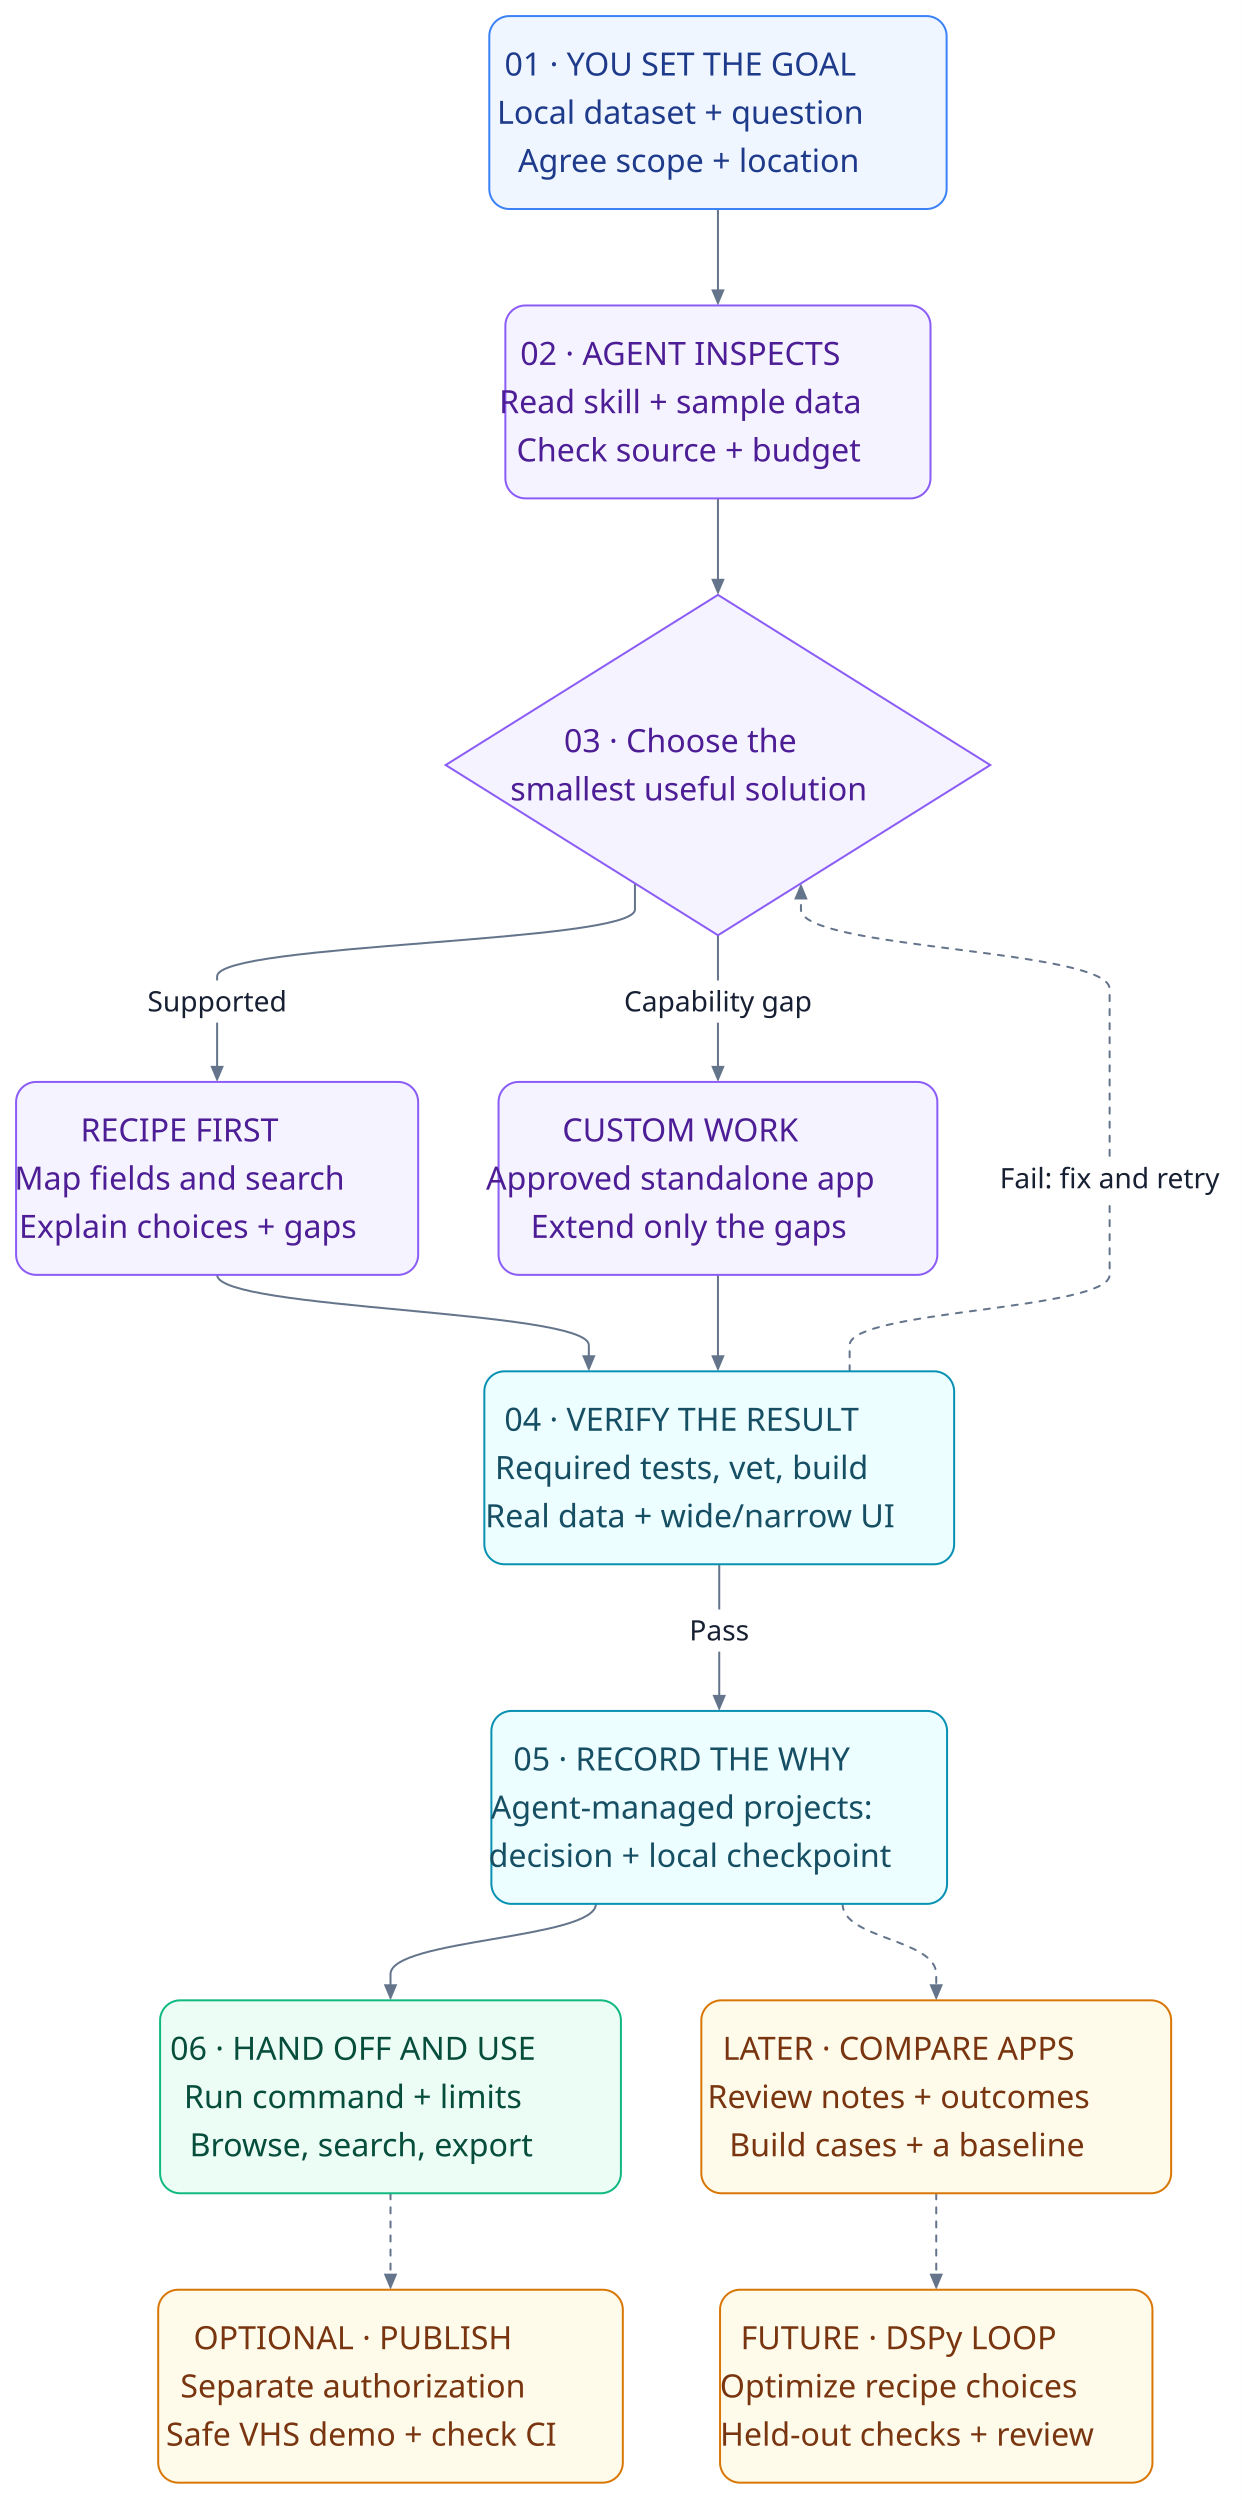
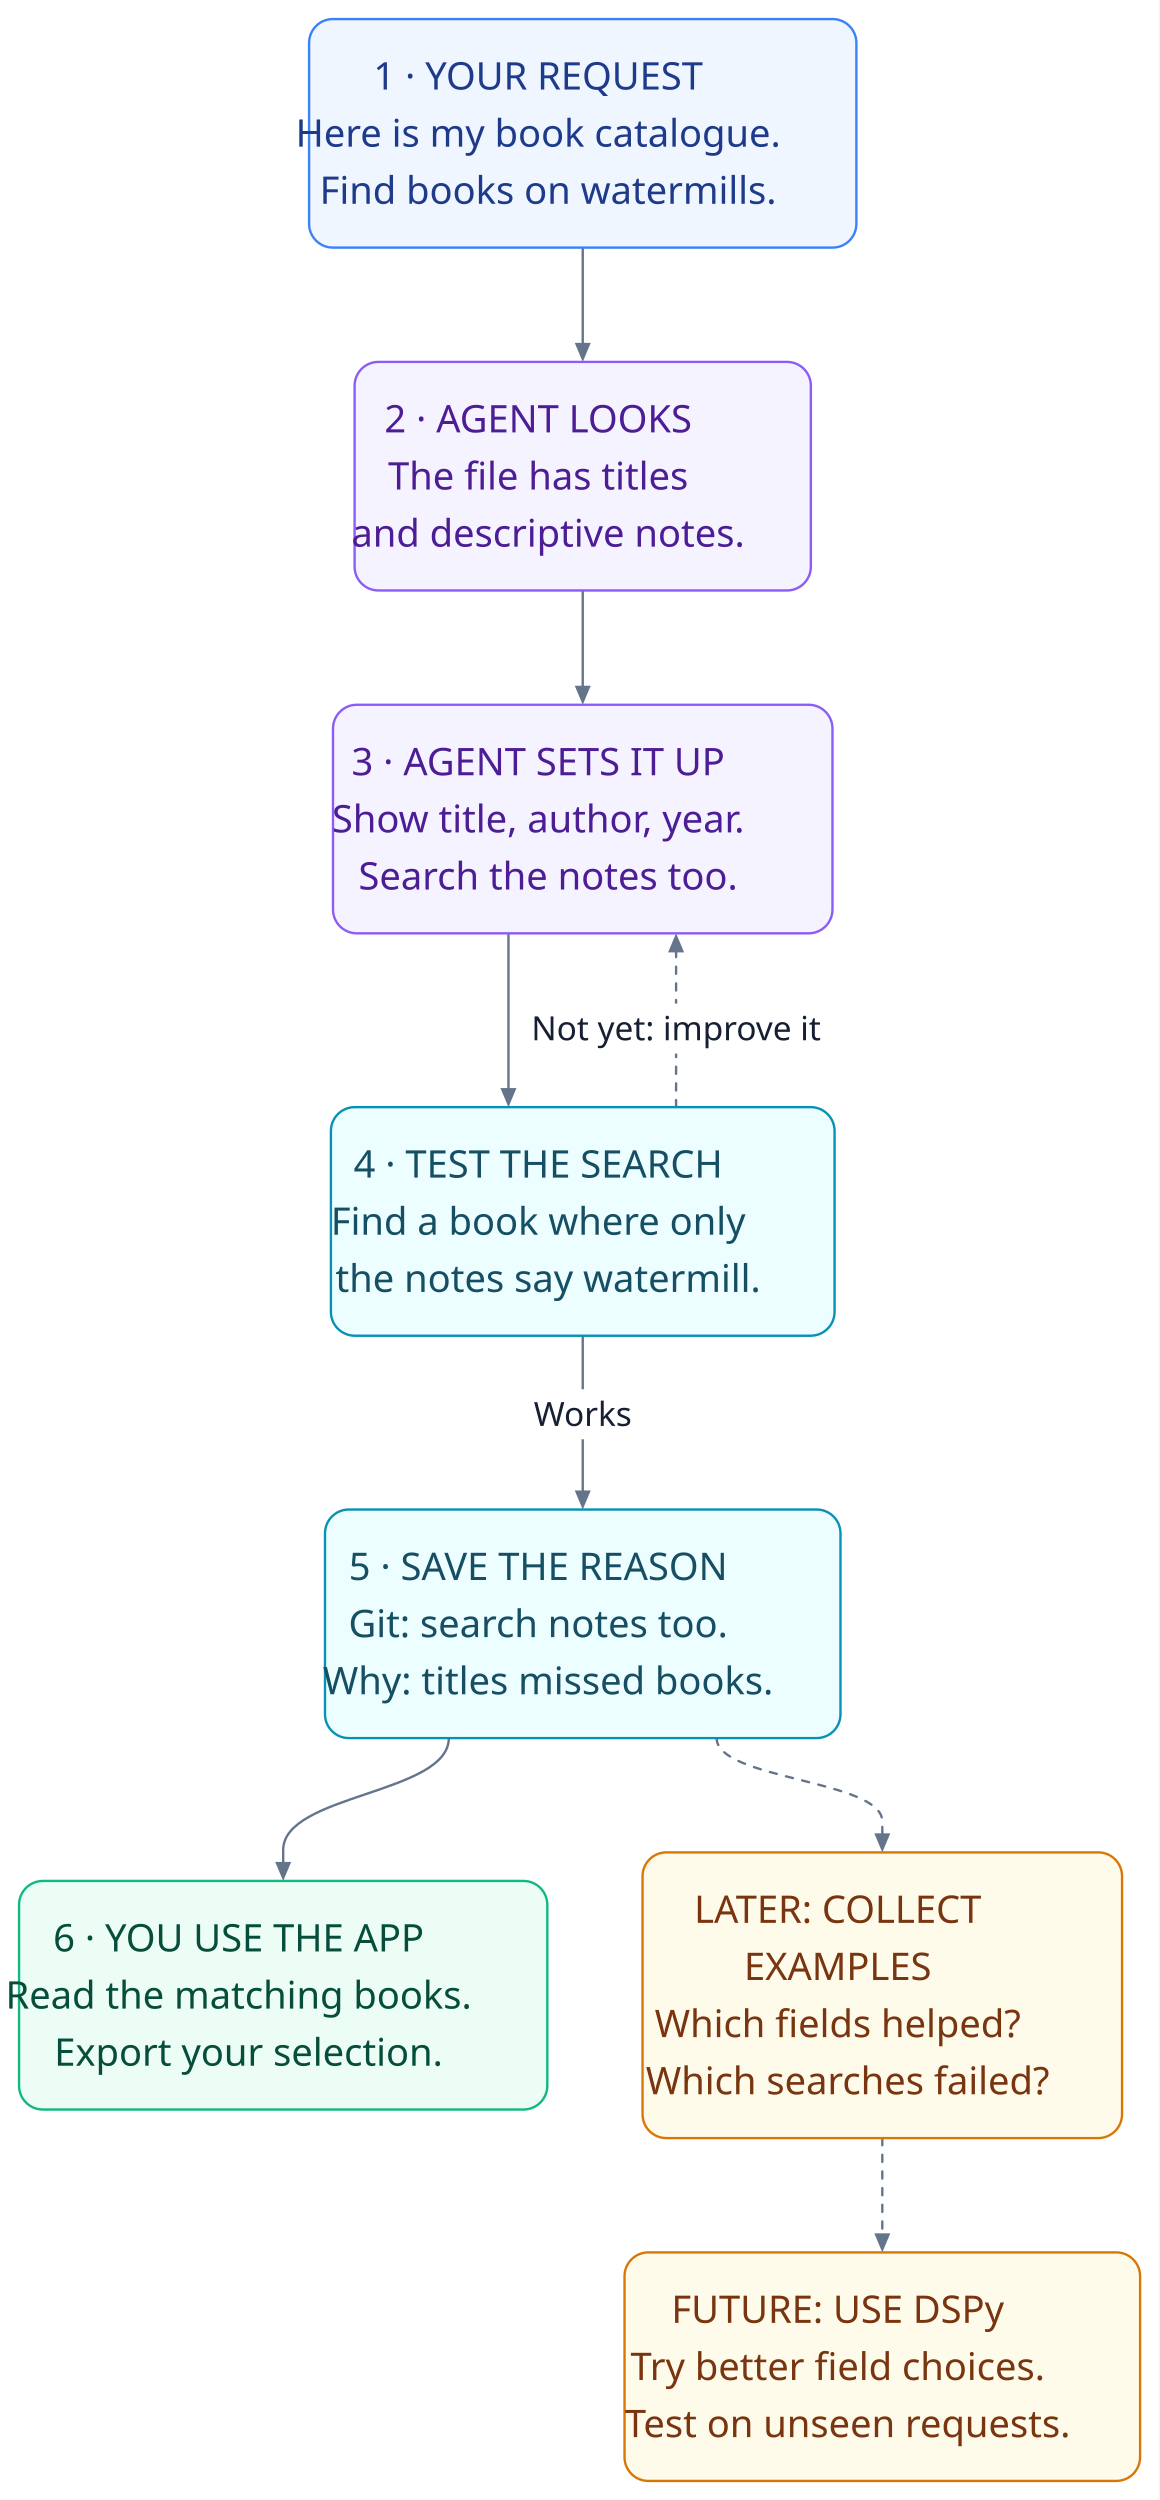
- <svg xmlns="http://www.w3.org/2000/svg" class="pele pele-flowchart" viewBox="0 0 618 1244" width="618" height="1244" style="max-width:100%;height:auto;--_bg:var(--pele-bg,#fff);--_fg:var(--pele-fg,#1f1f1f);--_m:var(--pele-muted,#6e6e6e);--_l:var(--pele-line,#1f1f1f);--_s:var(--pele-surface,#f3f3f3);--_a:var(--pele-surface-alt,#e6e6e6);--_b:var(--pele-border,#8a8a8a);--_c:var(--pele-accent,#5b7bd5);color:#172033;--_r:var(--pele-radius,4px);--_fm:var(--pele-font-mono,monospace);font:16px sans-serif;letter-spacing:normal;word-spacing:normal;text-transform:none;direction:ltr;font-family:var(--pele-font,sans-serif)" fill="#172033" role="graphics-document document" aria-roledescription="flowchart">
+ <svg xmlns="http://www.w3.org/2000/svg" class="pele pele-flowchart" viewBox="0 0 487 1050" width="487" height="1050" style="max-width:100%;height:auto;--_bg:var(--pele-bg,#fff);--_fg:var(--pele-fg,#1f1f1f);--_m:var(--pele-muted,#6e6e6e);--_l:var(--pele-line,#1f1f1f);--_s:var(--pele-surface,#f3f3f3);--_a:var(--pele-surface-alt,#e6e6e6);--_b:var(--pele-border,#8a8a8a);--_c:var(--pele-accent,#5b7bd5);color:#172033;--_r:var(--pele-radius,4px);--_fm:var(--pele-font-mono,monospace);font:16px sans-serif;letter-spacing:normal;word-spacing:normal;text-transform:none;direction:ltr;font-family:var(--pele-font,sans-serif)" fill="#172033" role="graphics-document document" aria-roledescription="flowchart">
  <rect width="100%" height="100%" fill="#ffffff" />
  <g class="pele-edges" fill="none" stroke="#64748b" stroke-linecap="round">
-     <g class="pele-edge" data-id="L_intent_inspect_0">
-       <path d="M357.25,104L357.25,145" />
-       <path class="pele-marker" d="M357.25,152L353.89,144L360.61,144Z" fill="#64748b" stroke="none" />
+     <g class="pele-edge" data-id="L_ask_inspect_0">
+       <path d="M244.75,104L244.75,145" />
+       <path class="pele-marker" d="M244.75,152L241.39,144L248.11,144Z" fill="#64748b" stroke="none" />
    </g>
-     <g class="pele-edge" data-id="L_inspect_fit_0">
-       <path d="M357.25,248L357.25,289" />
-       <path class="pele-marker" d="M357.25,296L353.89,288L360.61,288Z" fill="#64748b" stroke="none" />
+     <g class="pele-edge" data-id="L_inspect_choose_0">
+       <path d="M244.75,248L244.75,289" />
+       <path class="pele-marker" d="M244.75,296L241.39,288L248.11,288Z" fill="#64748b" stroke="none" />
    </g>
-     <g class="pele-edge" data-id="L_fit_recipe_0">
-       <path d="M315.95,439.56L315.95,452.56C315.95,469.21 108.04,469.21 108.04,485.87L108.04,531.37" />
-       <path class="pele-marker" d="M108.04,538.37L104.68,530.37L111.4,530.37Z" fill="#64748b" stroke="none" />
+     <g class="pele-edge" data-id="L_choose_test_0">
+       <path d="M213.55,392L213.55,458" />
+       <path class="pele-marker" d="M213.55,465L210.19,457L216.91,457Z" fill="#64748b" stroke="none" />
    </g>
-     <g class="pele-edge" data-id="L_fit_custom_0">
-       <path d="M357.25,465.37L357.25,531.37" />
-       <path class="pele-marker" d="M357.25,538.37L353.89,530.37L360.61,530.37Z" fill="#64748b" stroke="none" />
+     <g class="pele-edge" data-id="L_test_save_0">
+       <path d="M244.75,561L244.75,627" />
+       <path class="pele-marker" d="M244.75,634L241.39,626L248.11,626Z" fill="#64748b" stroke="none" />
    </g>
-     <g class="pele-edge" data-id="L_recipe_verify_0">
-       <path d="M108.04,634.37C108.04,651.87 293,651.87 293,669.37L293,675.37" />
-       <path class="pele-marker" d="M293,682.37L289.64,674.37L296.36,674.37Z" fill="#64748b" stroke="none" />
+     <g class="pele-edge" data-id="L_test_choose_0">
+       <path d="M283.96,465L283.96,399" stroke-dasharray="3 4" />
+       <path class="pele-marker" d="M283.96,392L287.32,400L280.59,400Z" fill="#64748b" stroke="none" />
    </g>
-     <g class="pele-edge" data-id="L_custom_verify_0">
-       <path d="M357.25,634.37L357.25,675.37" />
-       <path class="pele-marker" d="M357.25,682.37L353.89,674.37L360.61,674.37Z" fill="#64748b" stroke="none" />
+     <g class="pele-edge" data-id="L_save_use_0">
+       <path d="M188.5,730C188.5,753.5 118.94,753.5 118.94,777L118.94,783" />
+       <path class="pele-marker" d="M118.94,790L115.58,782L122.3,782Z" fill="#64748b" stroke="none" />
    </g>
-     <g class="pele-edge" data-id="L_verify_history_0">
-       <path d="M357.89,778.37L357.89,844.37" />
-       <path class="pele-marker" d="M357.89,851.37L354.53,843.37L361.25,843.37Z" fill="#64748b" stroke="none" />
+     <g class="pele-edge" data-id="L_save_lessons_0">
+       <path d="M301,730C301,747.5 370.57,747.5 370.57,765L370.57,771" stroke-dasharray="3 4" />
+       <path class="pele-marker" d="M370.57,778L367.21,770L373.93,770Z" fill="#64748b" stroke="none" />
    </g>
-     <g class="pele-edge" data-id="L_verify_fit_0">
-       <path d="M422.78,682.37L422.78,669.37C422.78,651.87 552.15,651.87 552.15,634.37L552.15,492.12C552.15,472.34 398.55,472.34 398.55,452.56L398.55,446.56" stroke-dasharray="3 4" />
-       <path class="pele-marker" d="M398.55,439.56L401.91,447.56L395.19,447.56Z" fill="#64748b" stroke="none" />
-     </g>
-     <g class="pele-edge" data-id="L_history_use_0">
-       <path d="M296.52,947.37C296.52,964.87 194.32,964.87 194.32,982.37L194.32,988.37" />
-       <path class="pele-marker" d="M194.32,995.37L190.96,987.37L197.68,987.37Z" fill="#64748b" stroke="none" />
-     </g>
-     <g class="pele-edge" data-id="L_use_publish_0">
-       <path d="M194.32,1091.37L194.32,1132.37" stroke-dasharray="3 4" />
-       <path class="pele-marker" d="M194.32,1139.37L190.96,1131.37L197.68,1131.37Z" fill="#64748b" stroke="none" />
-     </g>
-     <g class="pele-edge" data-id="L_history_learn_0">
-       <path d="M419.27,947.37C419.27,964.87 465.87,964.87 465.87,982.37L465.87,988.37" stroke-dasharray="3 4" />
-       <path class="pele-marker" d="M465.87,995.37L462.51,987.37L469.23,987.37Z" fill="#64748b" stroke="none" />
-     </g>
-     <g class="pele-edge" data-id="L_learn_optimize_0">
-       <path d="M465.87,1091.37L465.87,1132.37" stroke-dasharray="3 4" />
-       <path class="pele-marker" d="M465.87,1139.37L462.51,1131.37L469.23,1131.37Z" fill="#64748b" stroke="none" />
+     <g class="pele-edge" data-id="L_lessons_improve_0">
+       <path d="M370.57,898L370.57,939" stroke-dasharray="3 4" />
+       <path class="pele-marker" d="M370.57,946L367.21,938L373.93,938Z" fill="#64748b" stroke="none" />
    </g>
  </g>
  <g class="pele-edge-labels" font-size="14">
-     <g class="pele-edge-label" data-id="L_fit_recipe_0">
-       <rect x="71.74" y="487.87" width="72.6" height="21" rx="3" fill="#ffffff" />
-       <text x="108.04" y="503.27" text-anchor="middle">Supported</text>
+     <g class="pele-edge-label" data-id="L_test_save_0">
+       <rect x="220.92" y="583.5" width="47.66" height="21" rx="3" fill="#ffffff" />
+       <text x="244.75" y="598.9" text-anchor="middle">Works</text>
    </g>
-     <g class="pele-edge-label" data-id="L_fit_custom_0">
-       <rect x="308.9" y="487.87" width="96.7" height="21" rx="3" fill="#ffffff" />
-       <text x="357.25" y="503.27" text-anchor="middle">Capability gap</text>
-     </g>
-     <g class="pele-edge-label" data-id="L_verify_history_0">
-       <rect x="338.33" y="800.87" width="39.12" height="21" rx="3" fill="#ffffff" />
-       <text x="357.89" y="816.27" text-anchor="middle">Pass</text>
-     </g>
-     <g class="pele-edge-label" data-id="L_verify_fit_0">
-       <rect x="496.42" y="575.87" width="111.47" height="21" rx="3" fill="#ffffff" />
-       <text x="552.15" y="591.27" text-anchor="middle">Fail: fix and retry</text>
+     <g class="pele-edge-label" data-id="L_test_choose_0">
+       <rect x="223.55" y="421.5" width="120.81" height="21" rx="3" fill="#ffffff" />
+       <text x="283.96" y="436.9" text-anchor="middle">Not yet: improve it</text>
    </g>
  </g>
  <g class="pele-nodes">
-     <g class="pele-node pele-shape-rect input" data-id="intent" transform="translate(357.25,56)">
-       <rect x="-113.78" y="-48" width="227.57" height="96" fill="#f8fafc" stroke="#cbd5e1" style="rx:10px;fill:#eff6ff;stroke:#3b82f6;" />
+     <g class="pele-node pele-shape-rect input" data-id="ask" transform="translate(244.75,56)">
+       <rect x="-114.93" y="-48" width="229.86" height="96" fill="#f8fafc" stroke="#cbd5e1" style="rx:10px;fill:#eff6ff;stroke:#3b82f6;" />
      <text class="pele-label" style="fill:#1e3a8a;" text-anchor="middle" xml:space="preserve">
-         <tspan x="0" y="-18.4">01 · YOU SET THE GOAL</tspan>
-         <tspan x="0" y="5.6">Local dataset + question</tspan>
-         <tspan x="0" y="29.6">Agree scope + location</tspan>
+         <tspan x="0" y="-18.4">1 · YOUR REQUEST</tspan>
+         <tspan x="0" y="5.6">Here is my book catalogue.</tspan>
+         <tspan x="0" y="29.6">Find books on watermills.</tspan>
      </text>
    </g>
-     <g class="pele-node pele-shape-rect agent" data-id="inspect" transform="translate(357.25,200)">
-       <rect x="-105.78" y="-48" width="211.55" height="96" fill="#f8fafc" stroke="#cbd5e1" style="rx:10px;fill:#f5f3ff;stroke:#8b5cf6;" />
+     <g class="pele-node pele-shape-rect agent" data-id="inspect" transform="translate(244.75,200)">
+       <rect x="-95.82" y="-48" width="191.63" height="96" fill="#f8fafc" stroke="#cbd5e1" style="rx:10px;fill:#f5f3ff;stroke:#8b5cf6;" />
      <text class="pele-label" style="fill:#4c1d95;" text-anchor="middle" xml:space="preserve">
-         <tspan x="0" y="-18.4">02 · AGENT INSPECTS</tspan>
-         <tspan x="0" y="5.6">Read skill + sample data</tspan>
-         <tspan x="0" y="29.6">Check source + budget</tspan>
+         <tspan x="0" y="-18.4">2 · AGENT LOOKS</tspan>
+         <tspan x="0" y="5.6">The file has titles</tspan>
+         <tspan x="0" y="29.6">and descriptive notes.</tspan>
      </text>
    </g>
-     <g class="pele-node pele-shape-diam agent" data-id="fit" transform="translate(357.25,380.69)">
-       <polygon points="0,-84.68 135.5,0 0,84.69 -135.5,0" fill="#f8fafc" stroke="#cbd5e1" style="fill:#f5f3ff;stroke:#8b5cf6;" />
+     <g class="pele-node pele-shape-rect agent" data-id="choose" transform="translate(244.75,344)">
+       <rect x="-104.89" y="-48" width="209.78" height="96" fill="#f8fafc" stroke="#cbd5e1" style="rx:10px;fill:#f5f3ff;stroke:#8b5cf6;" />
      <text class="pele-label" style="fill:#4c1d95;" text-anchor="middle" xml:space="preserve">
-         <tspan x="0" y="-6.4">03 · Choose the</tspan>
-         <tspan x="0" y="17.6">smallest useful solution</tspan>
+         <tspan x="0" y="-18.4">3 · AGENT SETS IT UP</tspan>
+         <tspan x="0" y="5.6">Show title, author, year.</tspan>
+         <tspan x="0" y="29.6">Search the notes too.</tspan>
      </text>
    </g>
-     <g class="pele-node pele-shape-rect agent" data-id="recipe" transform="translate(108.04,586.37)">
-       <rect x="-100.04" y="-48" width="200.08" height="96" fill="#f8fafc" stroke="#cbd5e1" style="rx:10px;fill:#f5f3ff;stroke:#8b5cf6;" />
-       <text class="pele-label" style="fill:#4c1d95;" text-anchor="middle" xml:space="preserve">
-         <tspan x="0" y="-18.4">RECIPE FIRST</tspan>
-         <tspan x="0" y="5.6">Map fields and search</tspan>
-         <tspan x="0" y="29.6">Explain choices + gaps</tspan>
+     <g class="pele-node pele-shape-rect core" data-id="test" transform="translate(244.75,513)">
+       <rect x="-105.77" y="-48" width="211.54" height="96" fill="#f8fafc" stroke="#cbd5e1" style="rx:10px;fill:#ecfeff;stroke:#0891b2;" />
+       <text class="pele-label" style="fill:#164e63;" text-anchor="middle" xml:space="preserve">
+         <tspan x="0" y="-18.4">4 · TEST THE SEARCH</tspan>
+         <tspan x="0" y="5.6">Find a book where only</tspan>
+         <tspan x="0" y="29.6">the notes say watermill.</tspan>
      </text>
    </g>
-     <g class="pele-node pele-shape-rect agent" data-id="custom" transform="translate(357.25,586.37)">
-       <rect x="-109.17" y="-48" width="218.34" height="96" fill="#f8fafc" stroke="#cbd5e1" style="rx:10px;fill:#f5f3ff;stroke:#8b5cf6;" />
-       <text class="pele-label" style="fill:#4c1d95;" text-anchor="middle" xml:space="preserve">
-         <tspan x="0" y="-18.4">CUSTOM WORK</tspan>
-         <tspan x="0" y="5.6">Approved standalone app</tspan>
-         <tspan x="0" y="29.6">Extend only the gaps</tspan>
+     <g class="pele-node pele-shape-rect core" data-id="save" transform="translate(244.75,682)">
+       <rect x="-108.25" y="-48" width="216.5" height="96" fill="#f8fafc" stroke="#cbd5e1" style="rx:10px;fill:#ecfeff;stroke:#0891b2;" />
+       <text class="pele-label" style="fill:#164e63;" text-anchor="middle" xml:space="preserve">
+         <tspan x="0" y="-18.4">5 · SAVE THE REASON</tspan>
+         <tspan x="0" y="5.6">Git: search notes too.</tspan>
+         <tspan x="0" y="29.6">Why: titles missed books.</tspan>
      </text>
    </g>
-     <g class="pele-node pele-shape-rect core" data-id="verify" transform="translate(357.89,730.37)">
-       <rect x="-116.89" y="-48" width="233.78" height="96" fill="#f8fafc" stroke="#cbd5e1" style="rx:10px;fill:#ecfeff;stroke:#0891b2;" />
-       <text class="pele-label" style="fill:#164e63;" text-anchor="middle" xml:space="preserve">
-         <tspan x="0" y="-18.4">04 · VERIFY THE RESULT</tspan>
-         <tspan x="0" y="5.6">Required tests, vet, build</tspan>
-         <tspan x="0" y="29.6">Real data + wide/narrow UI</tspan>
+     <g class="pele-node pele-shape-rect output" data-id="use" transform="translate(118.94,838)">
+       <rect x="-110.94" y="-48" width="221.87" height="96" fill="#f8fafc" stroke="#cbd5e1" style="rx:10px;fill:#ecfdf5;stroke:#10b981;" />
+       <text class="pele-label" style="fill:#064e3b;" text-anchor="middle" xml:space="preserve">
+         <tspan x="0" y="-18.4">6 · YOU USE THE APP</tspan>
+         <tspan x="0" y="5.6">Read the matching books.</tspan>
+         <tspan x="0" y="29.6">Export your selection.</tspan>
      </text>
    </g>
-     <g class="pele-node pele-shape-rect core" data-id="history" transform="translate(357.89,899.37)">
-       <rect x="-113.38" y="-48" width="226.75" height="96" fill="#f8fafc" stroke="#cbd5e1" style="rx:10px;fill:#ecfeff;stroke:#0891b2;" />
-       <text class="pele-label" style="fill:#164e63;" text-anchor="middle" xml:space="preserve">
-         <tspan x="0" y="-18.4">05 · RECORD THE WHY</tspan>
-         <tspan x="0" y="5.6">Agent-managed projects:</tspan>
-         <tspan x="0" y="29.6">decision + local checkpoint</tspan>
+     <g class="pele-node pele-shape-rect optional" data-id="lessons" transform="translate(370.57,838)">
+       <rect x="-100.7" y="-60" width="201.39" height="120" fill="#f8fafc" stroke="#cbd5e1" style="rx:10px;fill:#fffbeb;stroke:#d97706;" />
+       <text class="pele-label" style="fill:#78350f;" text-anchor="middle" xml:space="preserve">
+         <tspan x="0" y="-30.4">LATER: COLLECT</tspan>
+         <tspan x="0" y="-6.4">EXAMPLES</tspan>
+         <tspan x="0" y="17.6">Which fields helped?</tspan>
+         <tspan x="0" y="41.6">Which searches failed?</tspan>
      </text>
    </g>
-     <g class="pele-node pele-shape-rect output" data-id="use" transform="translate(194.32,1043.37)">
-       <rect x="-114.66" y="-48" width="229.31" height="96" fill="#f8fafc" stroke="#cbd5e1" style="rx:10px;fill:#ecfdf5;stroke:#10b981;" />
-       <text class="pele-label" style="fill:#064e3b;" text-anchor="middle" xml:space="preserve">
-         <tspan x="0" y="-18.4">06 · HAND OFF AND USE</tspan>
-         <tspan x="0" y="5.6">Run command + limits</tspan>
-         <tspan x="0" y="29.6">Browse, search, export</tspan>
-       </text>
-     </g>
-     <g class="pele-node pele-shape-rect optional" data-id="publish" transform="translate(194.32,1187.37)">
-       <rect x="-115.6" y="-48" width="231.2" height="96" fill="#f8fafc" stroke="#cbd5e1" style="rx:10px;fill:#fffbeb;stroke:#d97706;" />
+     <g class="pele-node pele-shape-rect optional" data-id="improve" transform="translate(370.57,994)">
+       <rect x="-108.27" y="-48" width="216.54" height="96" fill="#f8fafc" stroke="#cbd5e1" style="rx:10px;fill:#fffbeb;stroke:#d97706;" />
      <text class="pele-label" style="fill:#78350f;" text-anchor="middle" xml:space="preserve">
-         <tspan x="0" y="-18.4">OPTIONAL · PUBLISH</tspan>
-         <tspan x="0" y="5.6">Separate authorization</tspan>
-         <tspan x="0" y="29.6">Safe VHS demo + check CI</tspan>
-       </text>
-     </g>
-     <g class="pele-node pele-shape-rect optional" data-id="learn" transform="translate(465.87,1043.37)">
-       <rect x="-116.89" y="-48" width="233.78" height="96" fill="#f8fafc" stroke="#cbd5e1" style="rx:10px;fill:#fffbeb;stroke:#d97706;" />
-       <text class="pele-label" style="fill:#78350f;" text-anchor="middle" xml:space="preserve">
-         <tspan x="0" y="-18.4">LATER · COMPARE APPS</tspan>
-         <tspan x="0" y="5.6">Review notes + outcomes</tspan>
-         <tspan x="0" y="29.6">Build cases + a baseline</tspan>
-       </text>
-     </g>
-     <g class="pele-node pele-shape-rect optional" data-id="optimize" transform="translate(465.87,1187.37)">
-       <rect x="-107.58" y="-48" width="215.17" height="96" fill="#f8fafc" stroke="#cbd5e1" style="rx:10px;fill:#fffbeb;stroke:#d97706;" />
-       <text class="pele-label" style="fill:#78350f;" text-anchor="middle" xml:space="preserve">
-         <tspan x="0" y="-18.4">FUTURE · DSPy LOOP</tspan>
-         <tspan x="0" y="5.6">Optimize recipe choices</tspan>
-         <tspan x="0" y="29.6">Held-out checks + review</tspan>
+         <tspan x="0" y="-18.4">FUTURE: USE DSPy</tspan>
+         <tspan x="0" y="5.6">Try better field choices.</tspan>
+         <tspan x="0" y="29.6">Test on unseen requests.</tspan>
      </text>
    </g>
  </g>
</svg>
